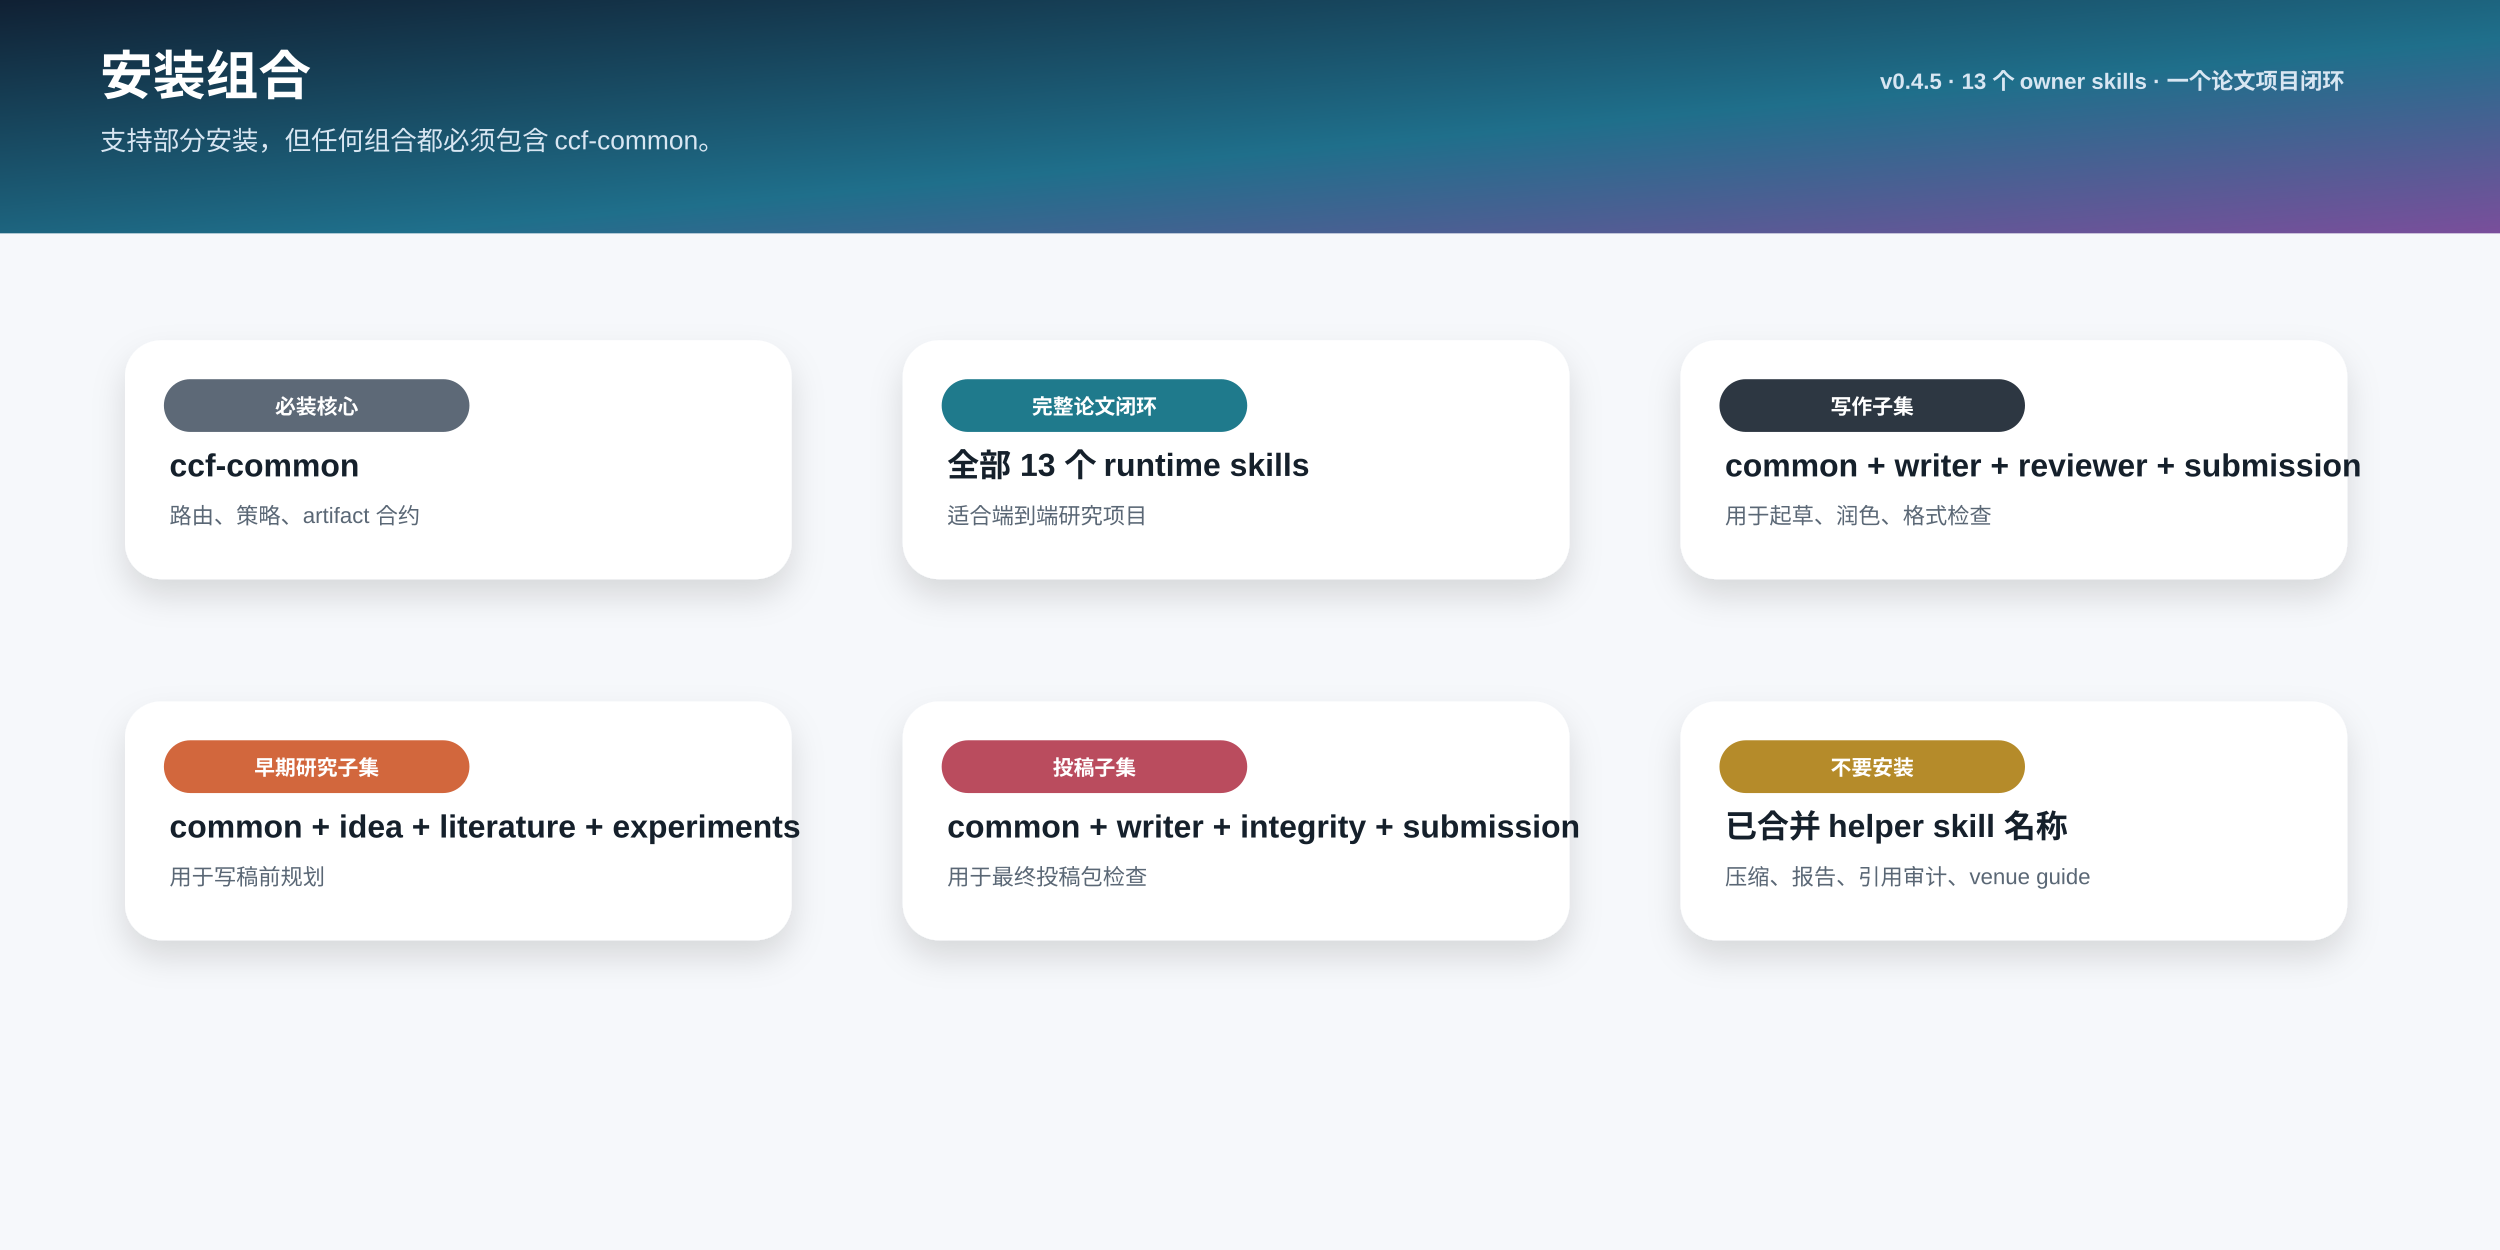
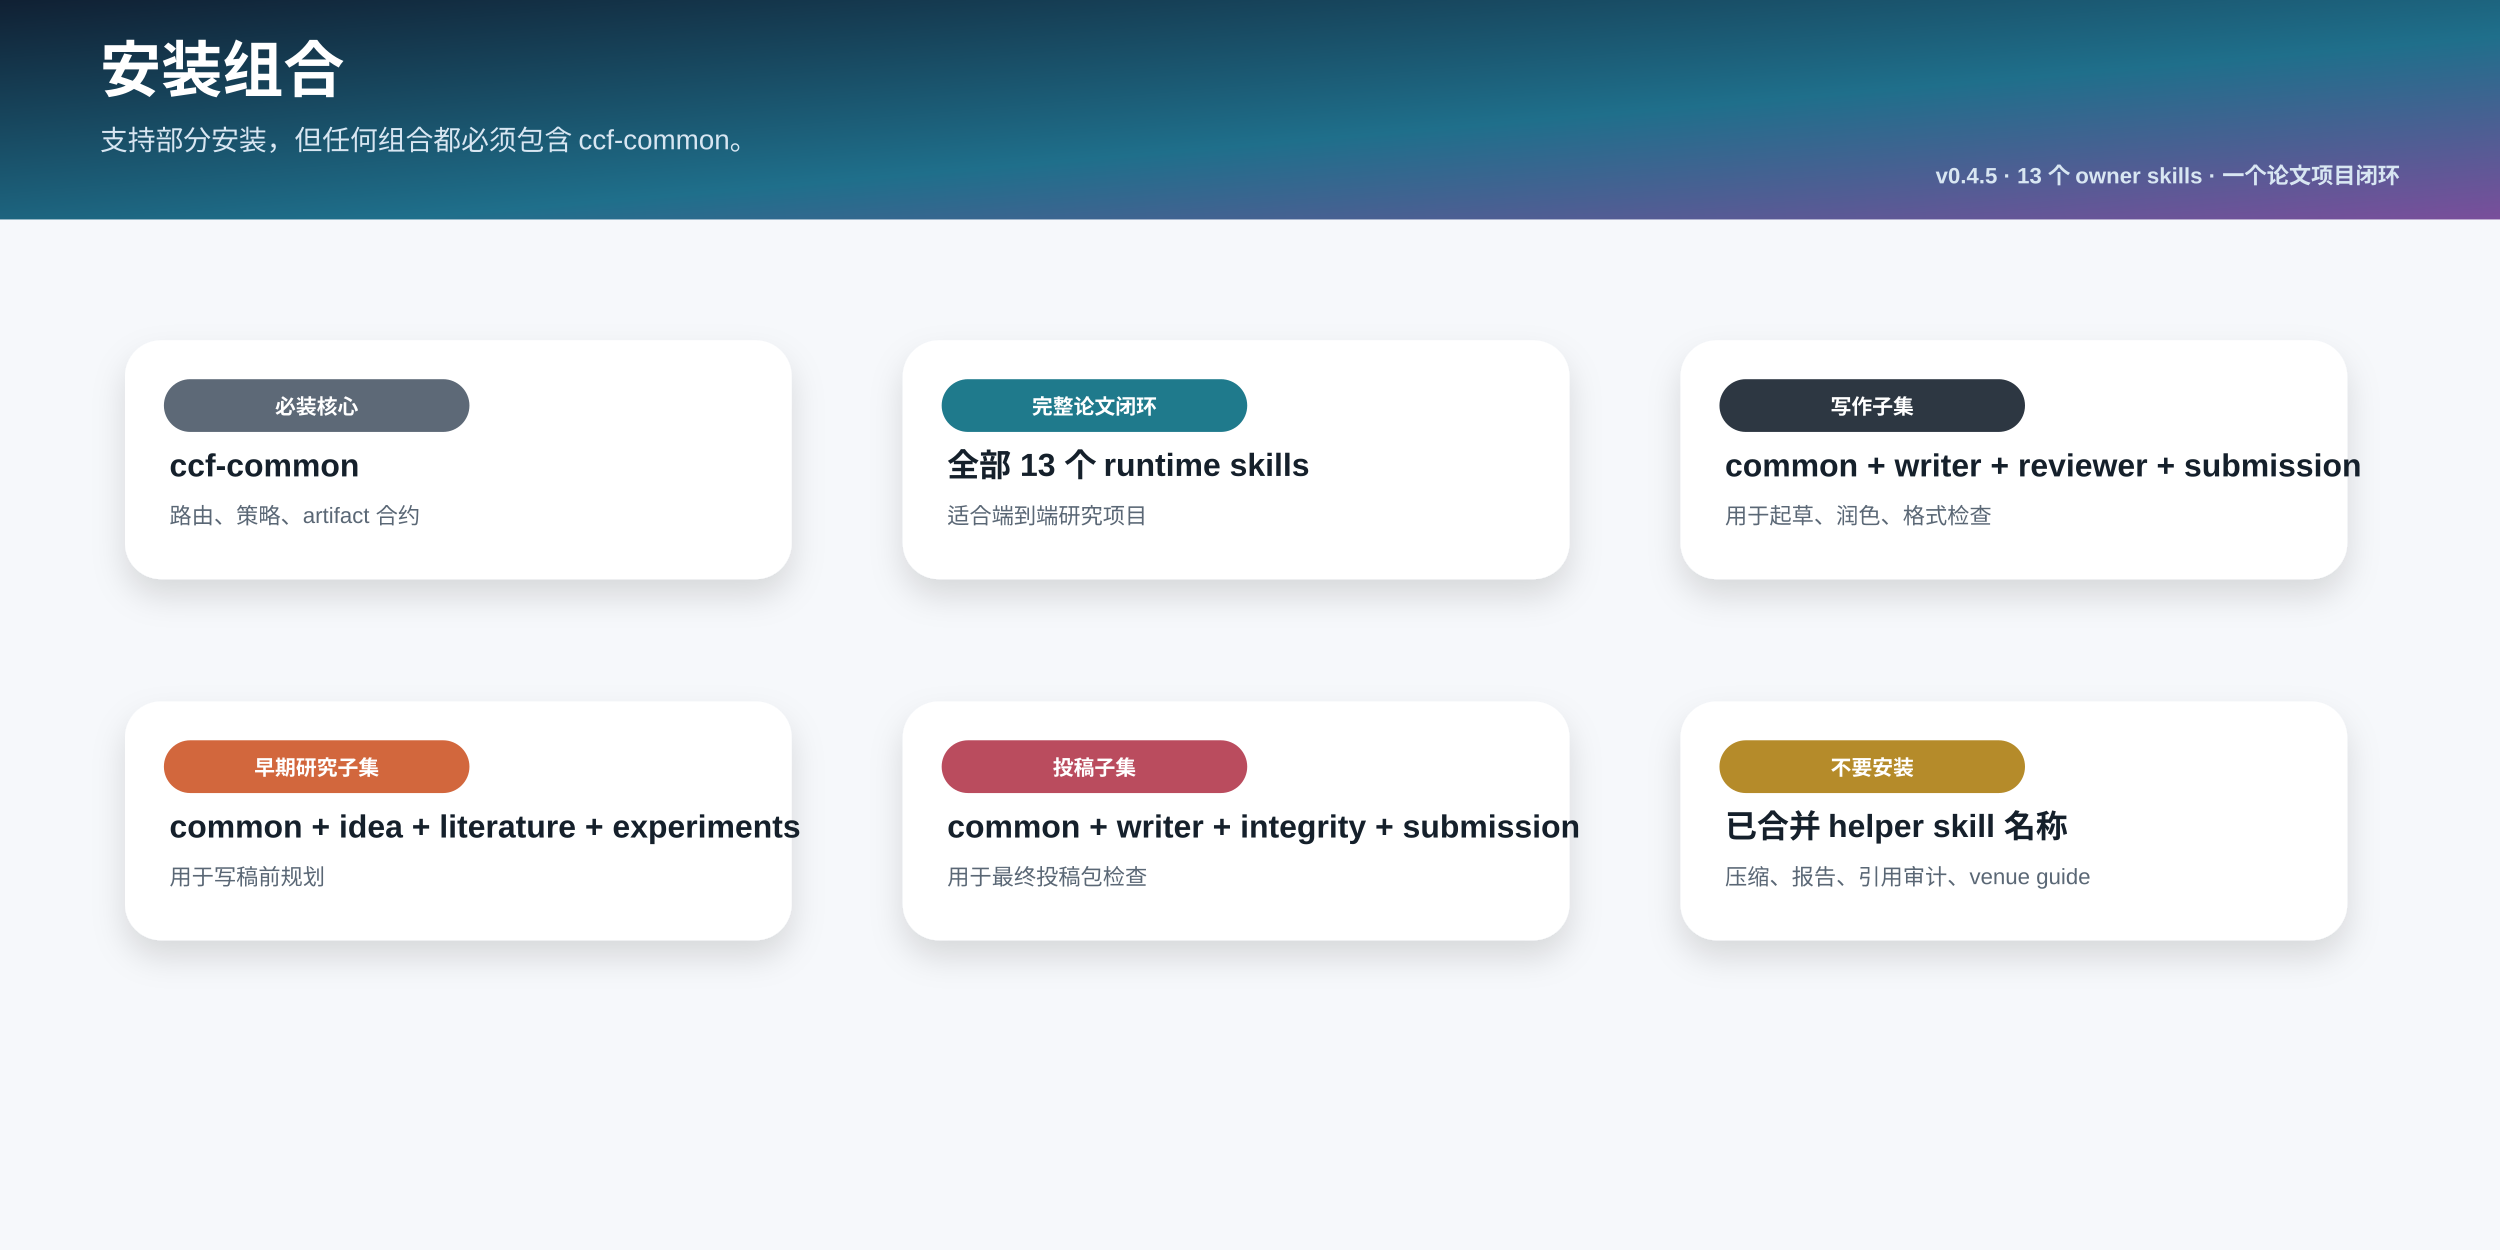
<svg xmlns="http://www.w3.org/2000/svg" width="1800" height="900" viewBox="0 0 1800 900">
  <defs>
    <linearGradient id="header" x1="0" y1="0" x2="1" y2="1">
      <stop offset="0" stop-color="#102033" />
      <stop offset="0.58" stop-color="#1F6F8B" />
      <stop offset="1" stop-color="#7A4E9B" />
    </linearGradient>
    <filter id="shadow" x="-20%" y="-20%" width="140%" height="160%">
      <feDropShadow dx="0" dy="12" stdDeviation="12" flood-color="#0B1826" flood-opacity="0.13" />
    </filter>
    <marker id="arrow" markerWidth="13" markerHeight="13" refX="11" refY="6.5" orient="auto">
      <path d="M2,2 L11,6.5 L2,11 Z" fill="#7B8794" />
    </marker>
  </defs>
  <style>text{font-family:Microsoft YaHei, Segoe UI, Arial, sans-serif;dominant-baseline:auto} .mono{font-family:Consolas,Menlo,monospace}</style>
  <rect x="0" y="0" width="1800" height="900" rx="0" fill="#F6F8FB" stroke="none" stroke-width="2" />
-   <rect x="0" y="0" width="1800" height="168" rx="0" fill="url(#header)" stroke="none" stroke-width="2" />
-   <text x="72" y="68" font-size="38" font-weight="850" fill="#FFFFFF" text-anchor="start">安装组合</text>
-   <text x="72" y="108" font-size="19" font-weight="500" fill="#D8E6F2" text-anchor="start">支持部分安装，但任何组合都必须包含 ccf-common。</text>
-   <text x="1688" y="64" font-size="16" font-weight="650" fill="#D8E6F2" text-anchor="end">v0.4.5 · 13 个 owner skills · 一个论文项目闭环</text>
+   <rect x="0" y="0" width="1800" height="158" rx="0" fill="url(#header)" stroke="none" stroke-width="2" />
+   <text x="72" y="66" font-size="44" font-weight="850" fill="#FFFFFF" text-anchor="start">安装组合</text>
+   <text x="72" y="108" font-size="20" font-weight="500" fill="#D8E6F2" text-anchor="start">支持部分安装，但任何组合都必须包含 ccf-common。</text>
+   <text x="1728" y="132" font-size="16" font-weight="650" fill="#D8E6F2" text-anchor="end">v0.4.5 · 13 个 owner skills · 一个论文项目闭环</text>
  <rect x="90" y="245" width="480" height="172" rx="26" fill="#FFFFFF" stroke="none" stroke-width="2" filter="url(#shadow)" />
  <rect x="118" y="273" width="220" height="38" rx="19" fill="#5D6977" stroke="none" stroke-width="2" />
  <text x="228" y="298" font-size="15" font-weight="760" fill="#FFFFFF" text-anchor="middle">必装核心</text>
  <text x="122" y="343" font-size="23" font-weight="820" fill="#15202B" text-anchor="start">ccf-common</text>
  <text x="122" y="377" font-size="16" font-weight="520" fill="#5A6775" text-anchor="start">路由、策略、artifact 合约</text>
  <rect x="650" y="245" width="480" height="172" rx="26" fill="#FFFFFF" stroke="none" stroke-width="2" filter="url(#shadow)" />
  <rect x="678" y="273" width="220" height="38" rx="19" fill="#1F7A8C" stroke="none" stroke-width="2" />
  <text x="788" y="298" font-size="15" font-weight="760" fill="#FFFFFF" text-anchor="middle">完整论文闭环</text>
  <text x="682" y="343" font-size="23" font-weight="820" fill="#15202B" text-anchor="start">全部 13 个 runtime skills</text>
  <text x="682" y="377" font-size="16" font-weight="520" fill="#5A6775" text-anchor="start">适合端到端研究项目</text>
  <rect x="1210" y="245" width="480" height="172" rx="26" fill="#FFFFFF" stroke="none" stroke-width="2" filter="url(#shadow)" />
  <rect x="1238" y="273" width="220" height="38" rx="19" fill="#2D3742" stroke="none" stroke-width="2" />
  <text x="1348" y="298" font-size="15" font-weight="760" fill="#FFFFFF" text-anchor="middle">写作子集</text>
  <text x="1242" y="343" font-size="23" font-weight="820" fill="#15202B" text-anchor="start">common + writer + reviewer + submission</text>
  <text x="1242" y="377" font-size="16" font-weight="520" fill="#5A6775" text-anchor="start">用于起草、润色、格式检查</text>
  <rect x="90" y="505" width="480" height="172" rx="26" fill="#FFFFFF" stroke="none" stroke-width="2" filter="url(#shadow)" />
  <rect x="118" y="533" width="220" height="38" rx="19" fill="#D2673D" stroke="none" stroke-width="2" />
  <text x="228" y="558" font-size="15" font-weight="760" fill="#FFFFFF" text-anchor="middle">早期研究子集</text>
  <text x="122" y="603" font-size="23" font-weight="820" fill="#15202B" text-anchor="start">common + idea + literature + experiments</text>
  <text x="122" y="637" font-size="16" font-weight="520" fill="#5A6775" text-anchor="start">用于写稿前规划</text>
  <rect x="650" y="505" width="480" height="172" rx="26" fill="#FFFFFF" stroke="none" stroke-width="2" filter="url(#shadow)" />
  <rect x="678" y="533" width="220" height="38" rx="19" fill="#BA4C5E" stroke="none" stroke-width="2" />
  <text x="788" y="558" font-size="15" font-weight="760" fill="#FFFFFF" text-anchor="middle">投稿子集</text>
  <text x="682" y="603" font-size="23" font-weight="820" fill="#15202B" text-anchor="start">common + writer + integrity + submission</text>
  <text x="682" y="637" font-size="16" font-weight="520" fill="#5A6775" text-anchor="start">用于最终投稿包检查</text>
  <rect x="1210" y="505" width="480" height="172" rx="26" fill="#FFFFFF" stroke="none" stroke-width="2" filter="url(#shadow)" />
  <rect x="1238" y="533" width="220" height="38" rx="19" fill="#B58B2A" stroke="none" stroke-width="2" />
  <text x="1348" y="558" font-size="15" font-weight="760" fill="#FFFFFF" text-anchor="middle">不要安装</text>
  <text x="1242" y="603" font-size="23" font-weight="820" fill="#15202B" text-anchor="start">已合并 helper skill 名称</text>
  <text x="1242" y="637" font-size="16" font-weight="520" fill="#5A6775" text-anchor="start">压缩、报告、引用审计、venue guide</text>
</svg>
